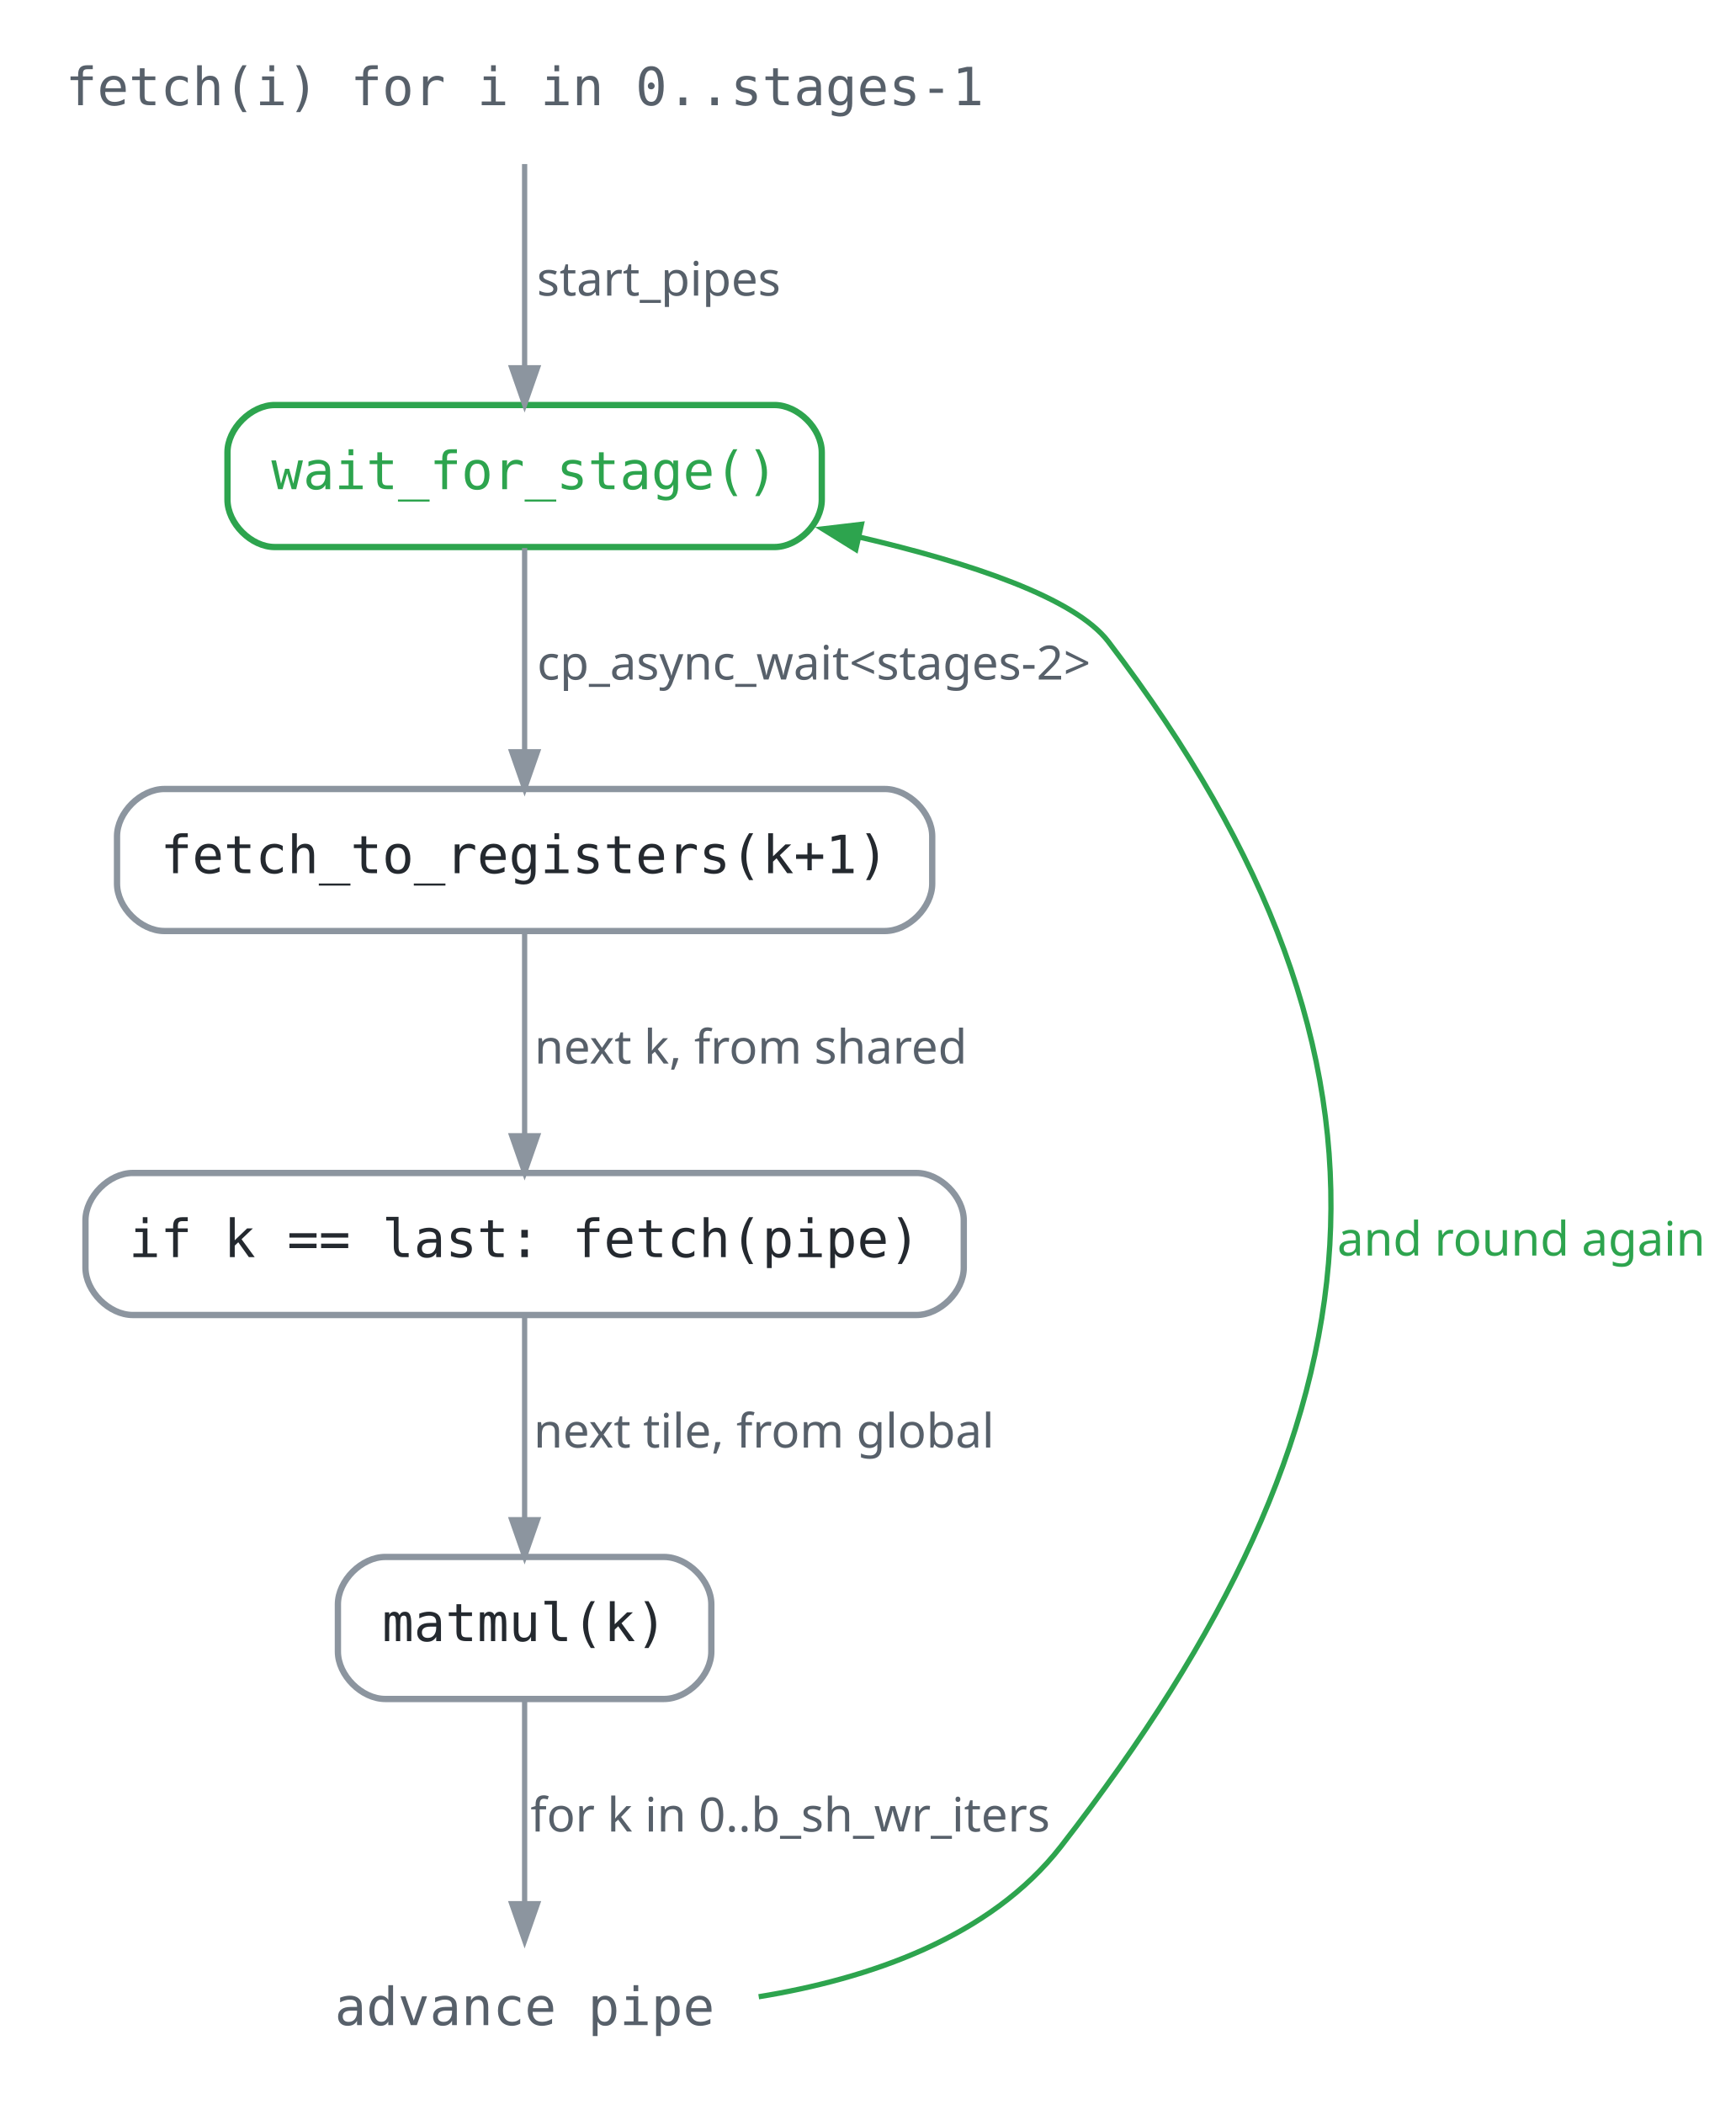
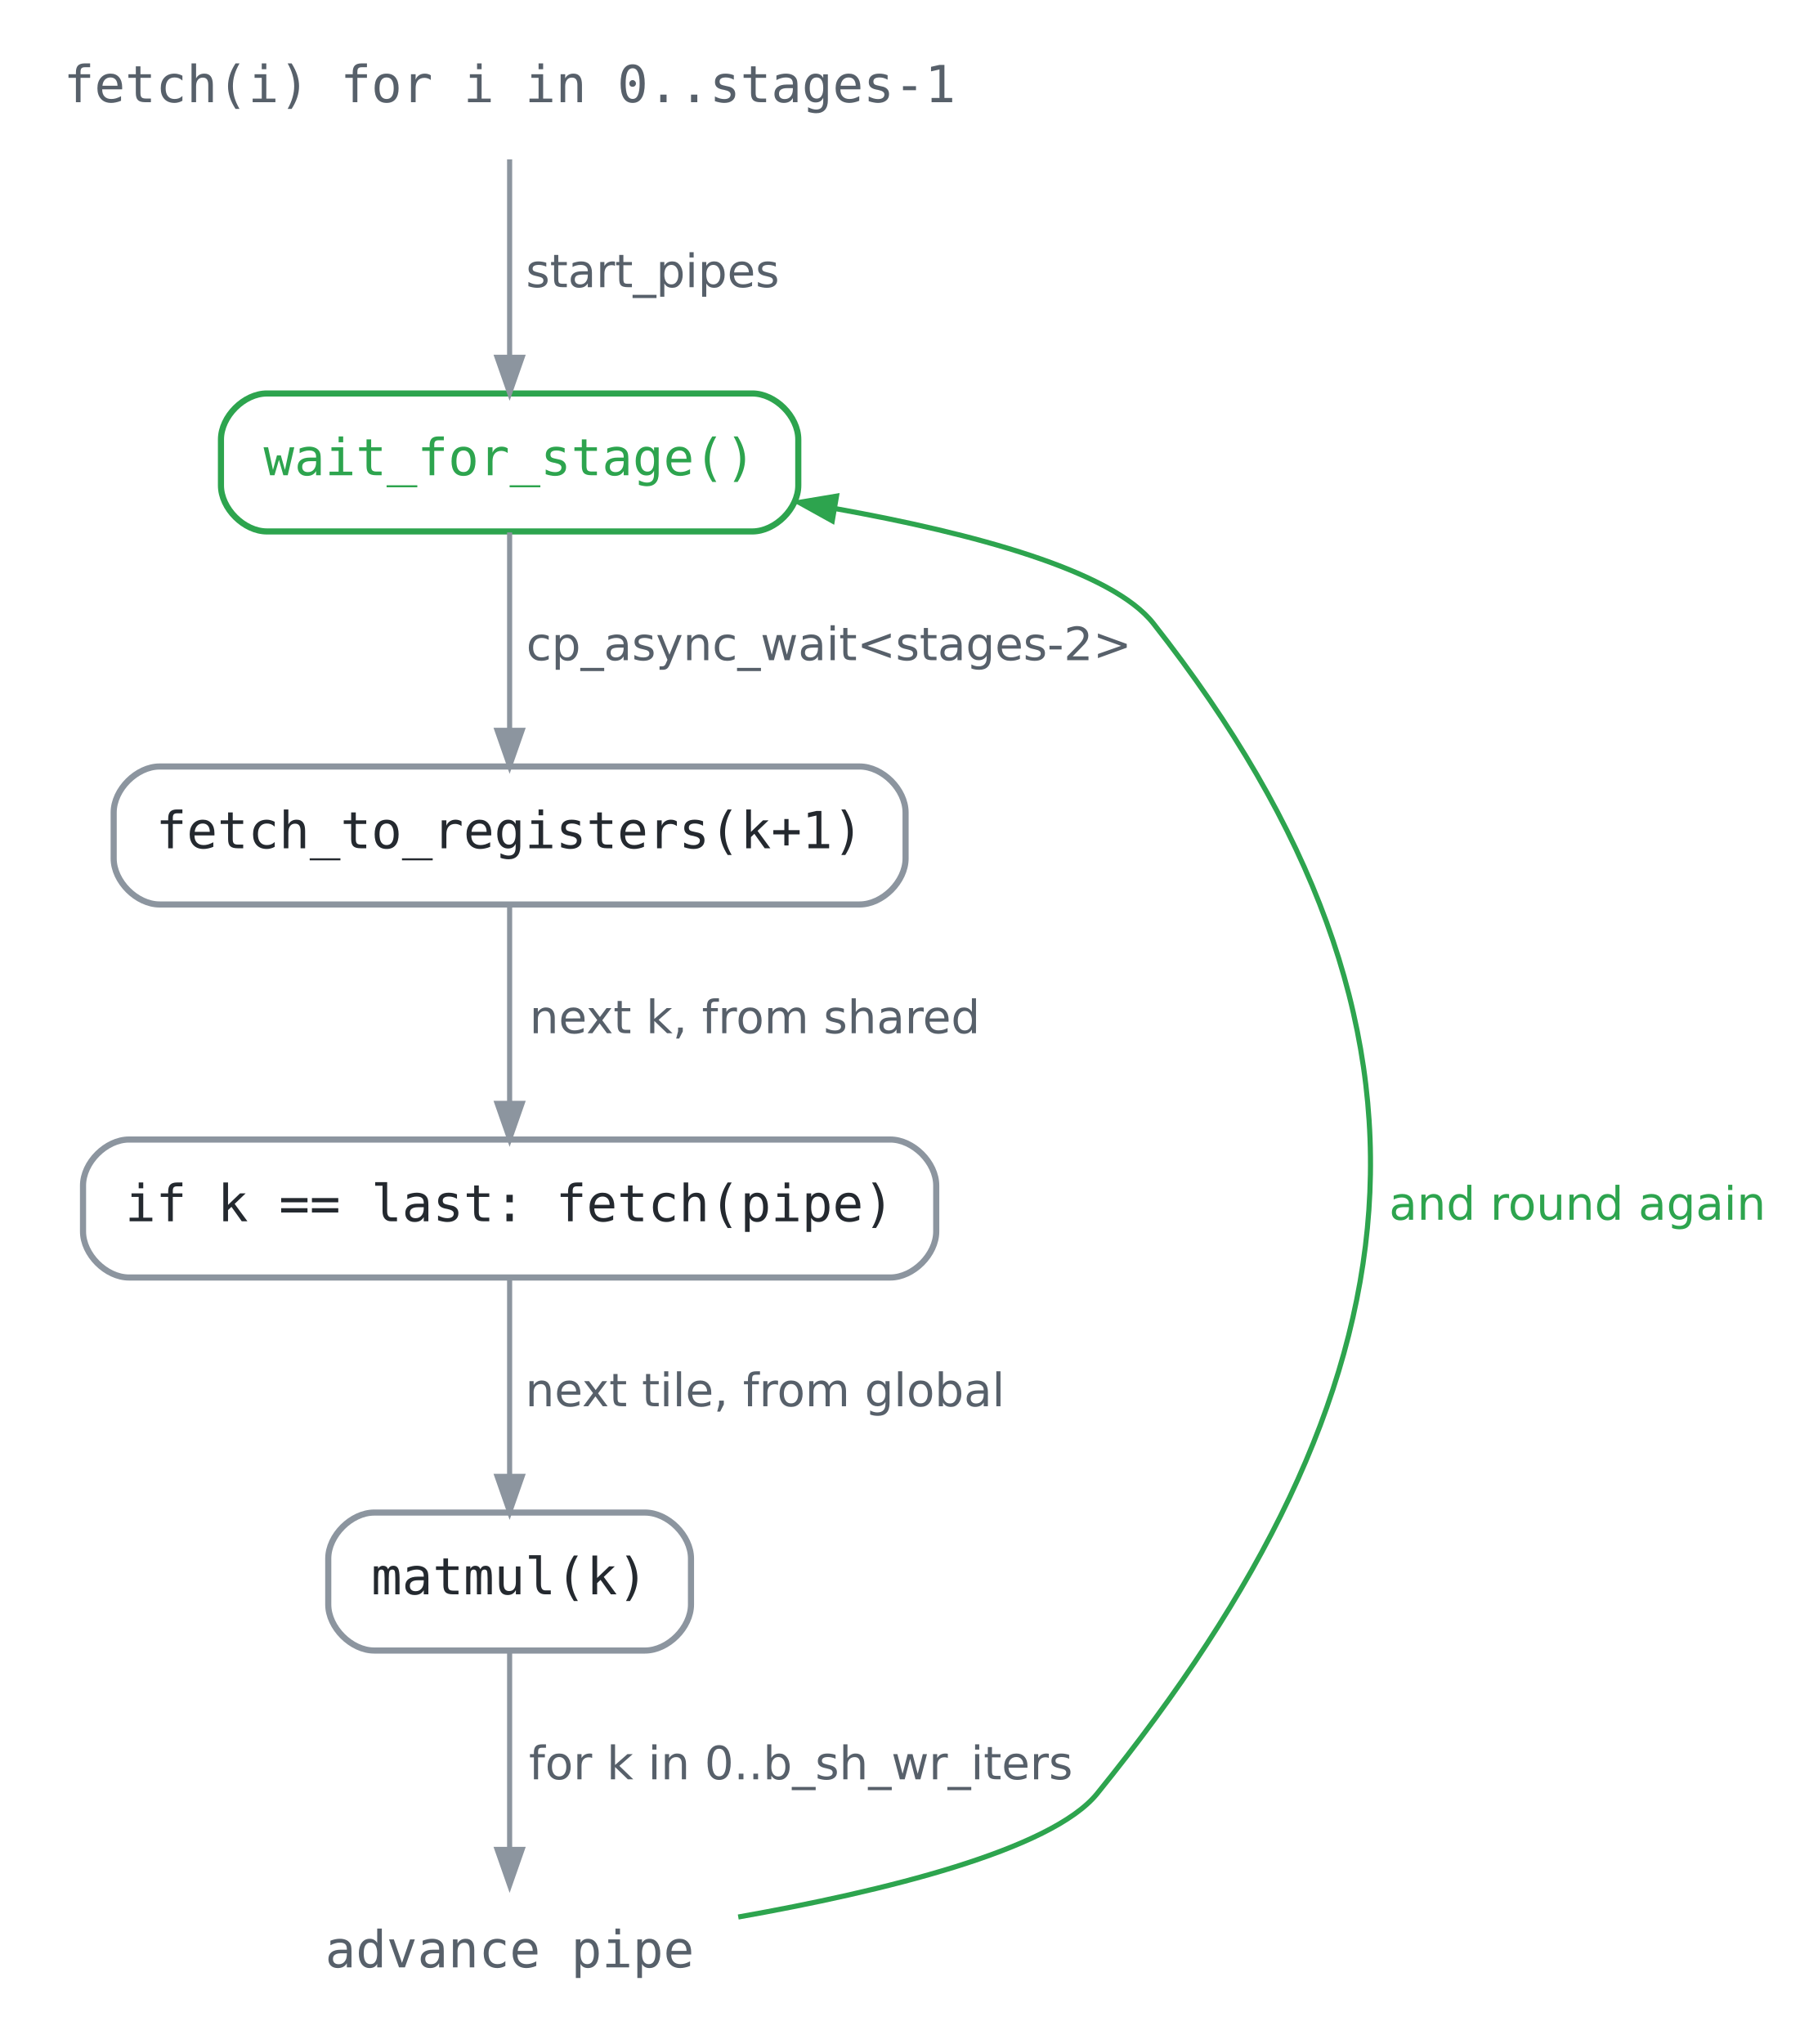
- <svg xmlns="http://www.w3.org/2000/svg" width="330pt" height="400pt" viewBox="0.00 0.00 329.50 400.00">
+ <svg xmlns="http://www.w3.org/2000/svg" width="354pt" height="400pt" viewBox="0.00 0.00 353.50 400.00">
  <g id="graph0" class="graph" transform="scale(1 1) rotate(0) translate(4 396)">
    <g id="node1" class="node">
-       <text text-anchor="middle" x="95.5" y="-376" font-family="ui-monospace,SFMono-Regular,monospace" font-size="10.00" fill="#57606a">fetch(i) for i in 0..stages-1</text>
+       <text text-anchor="middle" x="95.5" y="-376" font-family="DejaVu Sans Mono, Liberation Mono, Menlo, monospace" font-size="10.00" fill="#57606a">fetch(i) for i in 0..stages-1</text>
    </g>
    <g id="node2" class="node">
      <path fill="none" stroke="#2da44e" stroke-width="1.2" d="M143,-319C143,-319 48,-319 48,-319 43.5,-319 39,-314.5 39,-310 39,-310 39,-301 39,-301 39,-296.5 43.5,-292 48,-292 48,-292 143,-292 143,-292 147.5,-292 152,-296.5 152,-301 152,-301 152,-310 152,-310 152,-314.5 147.5,-319 143,-319" />
-       <text text-anchor="middle" x="95.5" y="-303" font-family="ui-monospace,SFMono-Regular,monospace" font-size="10.00" fill="#2da44e">wait_for_stage()</text>
+       <text text-anchor="middle" x="95.5" y="-303" font-family="DejaVu Sans Mono, Liberation Mono, Menlo, monospace" font-size="10.00" fill="#2da44e">wait_for_stage()</text>
    </g>
    <g id="edge1" class="edge">
      <path fill="none" stroke="#8c959f" d="M95.5,-364.81C95.5,-354.1 95.5,-338.61 95.5,-326.28" />
      <polygon fill="#8c959f" stroke="#8c959f" points="97.95,-326.08 95.5,-319.08 93.05,-326.08 97.95,-326.08" />
-       <text text-anchor="middle" x="121" y="-339.8" font-family="ui-sans-serif,system-ui,sans-serif" font-size="9.00" fill="#57606a"> start_pipes </text>
+       <text text-anchor="middle" x="123.5" y="-339.8" font-family="DejaVu Sans, Liberation Sans, Helvetica, Arial, sans-serif" font-size="9.00" fill="#57606a"> start_pipes </text>
    </g>
    <g id="node3" class="node">
      <path fill="none" stroke="#8c959f" stroke-width="1.2" d="M164,-246C164,-246 27,-246 27,-246 22.5,-246 18,-241.5 18,-237 18,-237 18,-228 18,-228 18,-223.5 22.5,-219 27,-219 27,-219 164,-219 164,-219 168.5,-219 173,-223.5 173,-228 173,-228 173,-237 173,-237 173,-241.5 168.5,-246 164,-246" />
-       <text text-anchor="middle" x="95.5" y="-230" font-family="ui-monospace,SFMono-Regular,monospace" font-size="10.00" fill="#24292f">fetch_to_registers(k+1)</text>
+       <text text-anchor="middle" x="95.5" y="-230" font-family="DejaVu Sans Mono, Liberation Mono, Menlo, monospace" font-size="10.00" fill="#24292f">fetch_to_registers(k+1)</text>
    </g>
    <g id="edge2" class="edge">
      <path fill="none" stroke="#8c959f" d="M95.5,-291.81C95.5,-281.1 95.5,-265.61 95.5,-253.28" />
      <polygon fill="#8c959f" stroke="#8c959f" points="97.95,-253.08 95.5,-246.08 93.05,-253.08 97.95,-253.08" />
-       <text text-anchor="middle" x="150.5" y="-266.8" font-family="ui-sans-serif,system-ui,sans-serif" font-size="9.00" fill="#57606a"> cp_async_wait&lt;stages-2&gt; </text>
+       <text text-anchor="middle" x="158" y="-266.8" font-family="DejaVu Sans, Liberation Sans, Helvetica, Arial, sans-serif" font-size="9.00" fill="#57606a"> cp_async_wait&lt;stages-2&gt; </text>
    </g>
    <g id="node4" class="node">
      <path fill="none" stroke="#8c959f" stroke-width="1.2" d="M170,-173C170,-173 21,-173 21,-173 16.5,-173 12,-168.5 12,-164 12,-164 12,-155 12,-155 12,-150.5 16.5,-146 21,-146 21,-146 170,-146 170,-146 174.5,-146 179,-150.5 179,-155 179,-155 179,-164 179,-164 179,-168.5 174.5,-173 170,-173" />
-       <text text-anchor="middle" x="95.5" y="-157" font-family="ui-monospace,SFMono-Regular,monospace" font-size="10.00" fill="#24292f">if k == last: fetch(pipe)</text>
+       <text text-anchor="middle" x="95.5" y="-157" font-family="DejaVu Sans Mono, Liberation Mono, Menlo, monospace" font-size="10.00" fill="#24292f">if k == last: fetch(pipe)</text>
    </g>
    <g id="edge3" class="edge">
      <path fill="none" stroke="#8c959f" d="M95.5,-218.81C95.5,-208.1 95.5,-192.61 95.5,-180.28" />
      <polygon fill="#8c959f" stroke="#8c959f" points="97.95,-180.08 95.5,-173.08 93.05,-180.08 97.95,-180.08" />
-       <text text-anchor="middle" x="138.5" y="-193.8" font-family="ui-sans-serif,system-ui,sans-serif" font-size="9.00" fill="#57606a"> next k, from shared </text>
+       <text text-anchor="middle" x="143.5" y="-193.8" font-family="DejaVu Sans, Liberation Sans, Helvetica, Arial, sans-serif" font-size="9.00" fill="#57606a"> next k, from shared </text>
    </g>
    <g id="node5" class="node">
      <path fill="none" stroke="#8c959f" stroke-width="1.2" d="M122,-100C122,-100 69,-100 69,-100 64.5,-100 60,-95.5 60,-91 60,-91 60,-82 60,-82 60,-77.5 64.5,-73 69,-73 69,-73 122,-73 122,-73 126.5,-73 131,-77.5 131,-82 131,-82 131,-91 131,-91 131,-95.5 126.5,-100 122,-100" />
-       <text text-anchor="middle" x="95.5" y="-84" font-family="ui-monospace,SFMono-Regular,monospace" font-size="10.00" fill="#24292f">matmul(k)</text>
+       <text text-anchor="middle" x="95.5" y="-84" font-family="DejaVu Sans Mono, Liberation Mono, Menlo, monospace" font-size="10.00" fill="#24292f">matmul(k)</text>
    </g>
    <g id="edge4" class="edge">
      <path fill="none" stroke="#8c959f" d="M95.5,-145.81C95.5,-135.1 95.5,-119.61 95.5,-107.28" />
      <polygon fill="#8c959f" stroke="#8c959f" points="97.95,-107.08 95.5,-100.08 93.05,-107.08 97.95,-107.08" />
-       <text text-anchor="middle" x="141" y="-120.8" font-family="ui-sans-serif,system-ui,sans-serif" font-size="9.00" fill="#57606a"> next tile, from global </text>
+       <text text-anchor="middle" x="145.5" y="-120.8" font-family="DejaVu Sans, Liberation Sans, Helvetica, Arial, sans-serif" font-size="9.00" fill="#57606a"> next tile, from global </text>
    </g>
    <g id="node6" class="node">
-       <text text-anchor="middle" x="95.5" y="-11" font-family="ui-monospace,SFMono-Regular,monospace" font-size="10.00" fill="#57606a">advance pipe</text>
+       <text text-anchor="middle" x="95.5" y="-11" font-family="DejaVu Sans Mono, Liberation Mono, Menlo, monospace" font-size="10.00" fill="#57606a">advance pipe</text>
    </g>
    <g id="edge5" class="edge">
      <path fill="none" stroke="#8c959f" d="M95.5,-72.81C95.5,-62.1 95.5,-46.61 95.5,-34.28" />
      <polygon fill="#8c959f" stroke="#8c959f" points="97.95,-34.08 95.5,-27.08 93.05,-34.08 97.95,-34.08" />
-       <text text-anchor="middle" x="146" y="-47.8" font-family="ui-sans-serif,system-ui,sans-serif" font-size="9.00" fill="#57606a"> for k in 0..b_sh_wr_iters </text>
+       <text text-anchor="middle" x="152.5" y="-47.8" font-family="DejaVu Sans, Liberation Sans, Helvetica, Arial, sans-serif" font-size="9.00" fill="#57606a"> for k in 0..b_sh_wr_iters </text>
    </g>
    <g id="edge6" class="edge">
-       <path fill="none" stroke="#2da44e" d="M140.01,-16.39C160.82,-19.76 183.95,-27.56 197.5,-45 260,-125.42 268.25,-193 206.5,-274 200.13,-282.35 180.28,-288.99 159.08,-293.91" />
-       <polygon fill="#2da44e" stroke="#2da44e" points="158.47,-291.54 152.17,-295.45 159.54,-296.32 158.47,-291.54" />
-       <text text-anchor="middle" x="285" y="-157.3" font-family="ui-sans-serif,system-ui,sans-serif" font-size="9.00" fill="#2da44e"> and round again </text>
+       <path fill="none" stroke="#2da44e" d="M140.25,-20.85C168.57,-25.87 201.5,-33.89 210.5,-45 274.64,-124.18 284.51,-193.92 221.5,-274 213.36,-284.35 186.32,-291.61 159.37,-296.45" />
+       <polygon fill="#2da44e" stroke="#2da44e" points="158.65,-294.08 152.16,-297.68 159.48,-298.91 158.65,-294.08" />
+       <text text-anchor="middle" x="304.5" y="-157.3" font-family="DejaVu Sans, Liberation Sans, Helvetica, Arial, sans-serif" font-size="9.00" fill="#2da44e"> and round again </text>
    </g>
  </g>
</svg>
